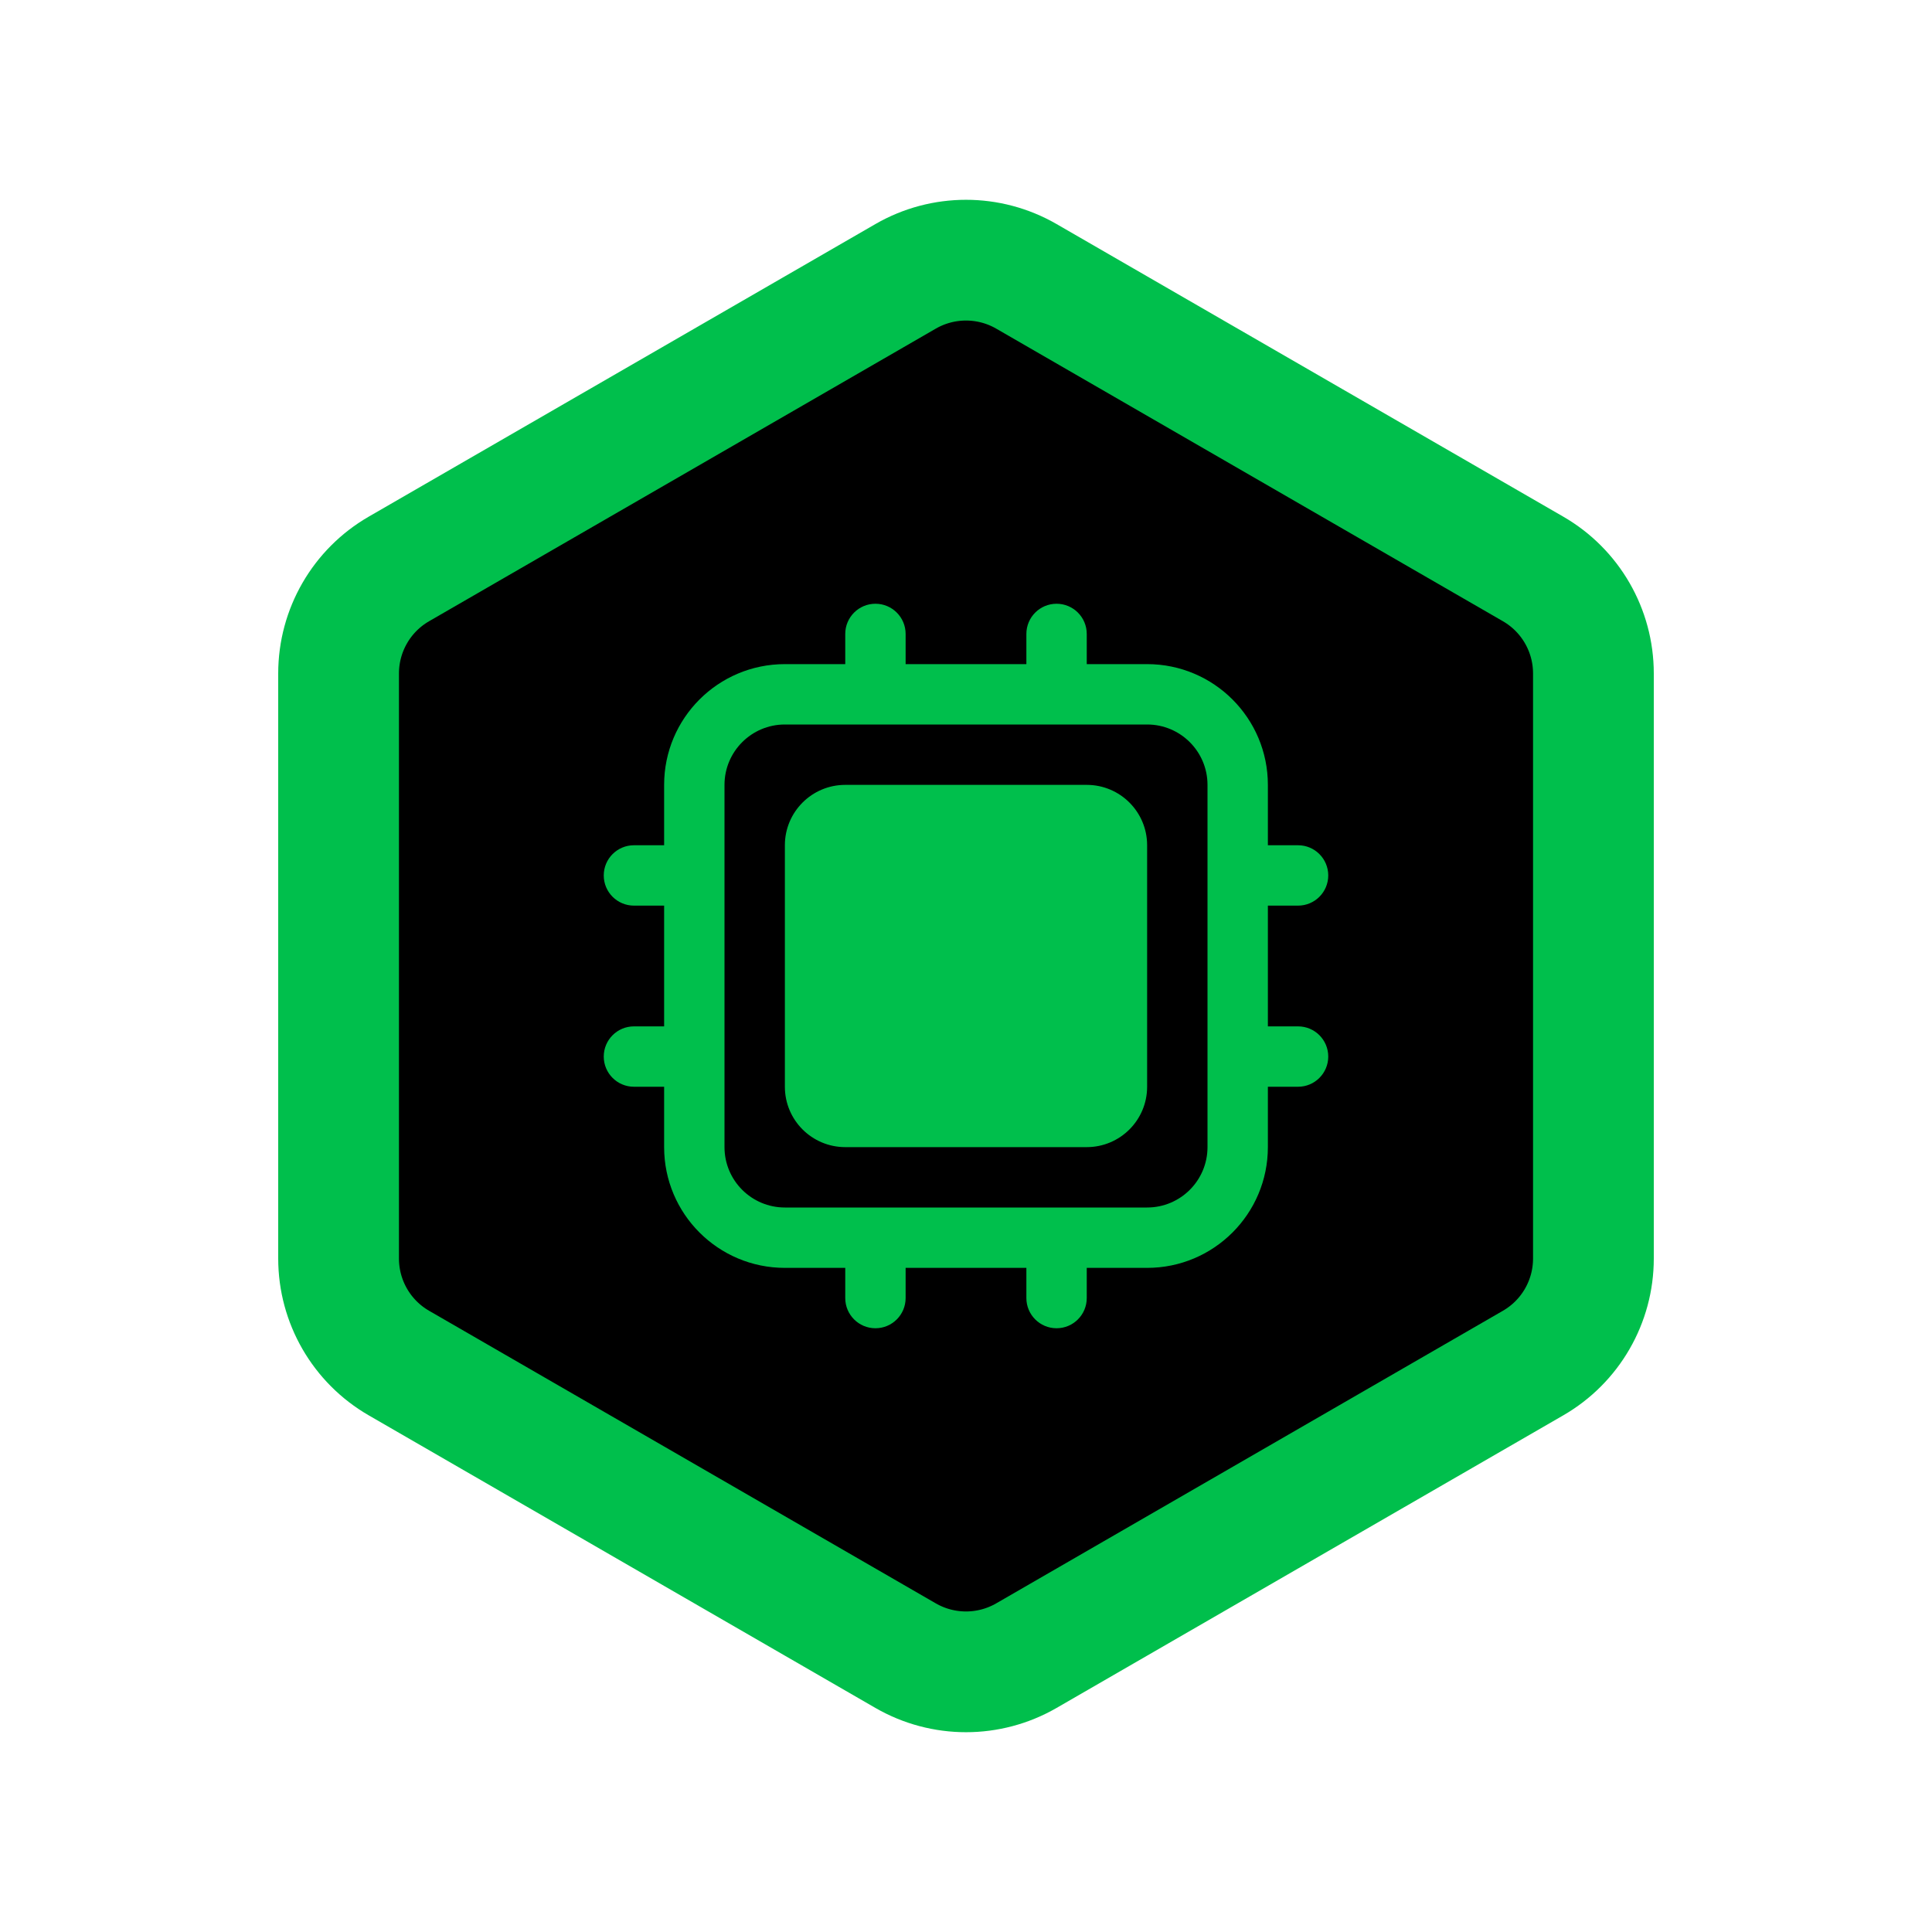
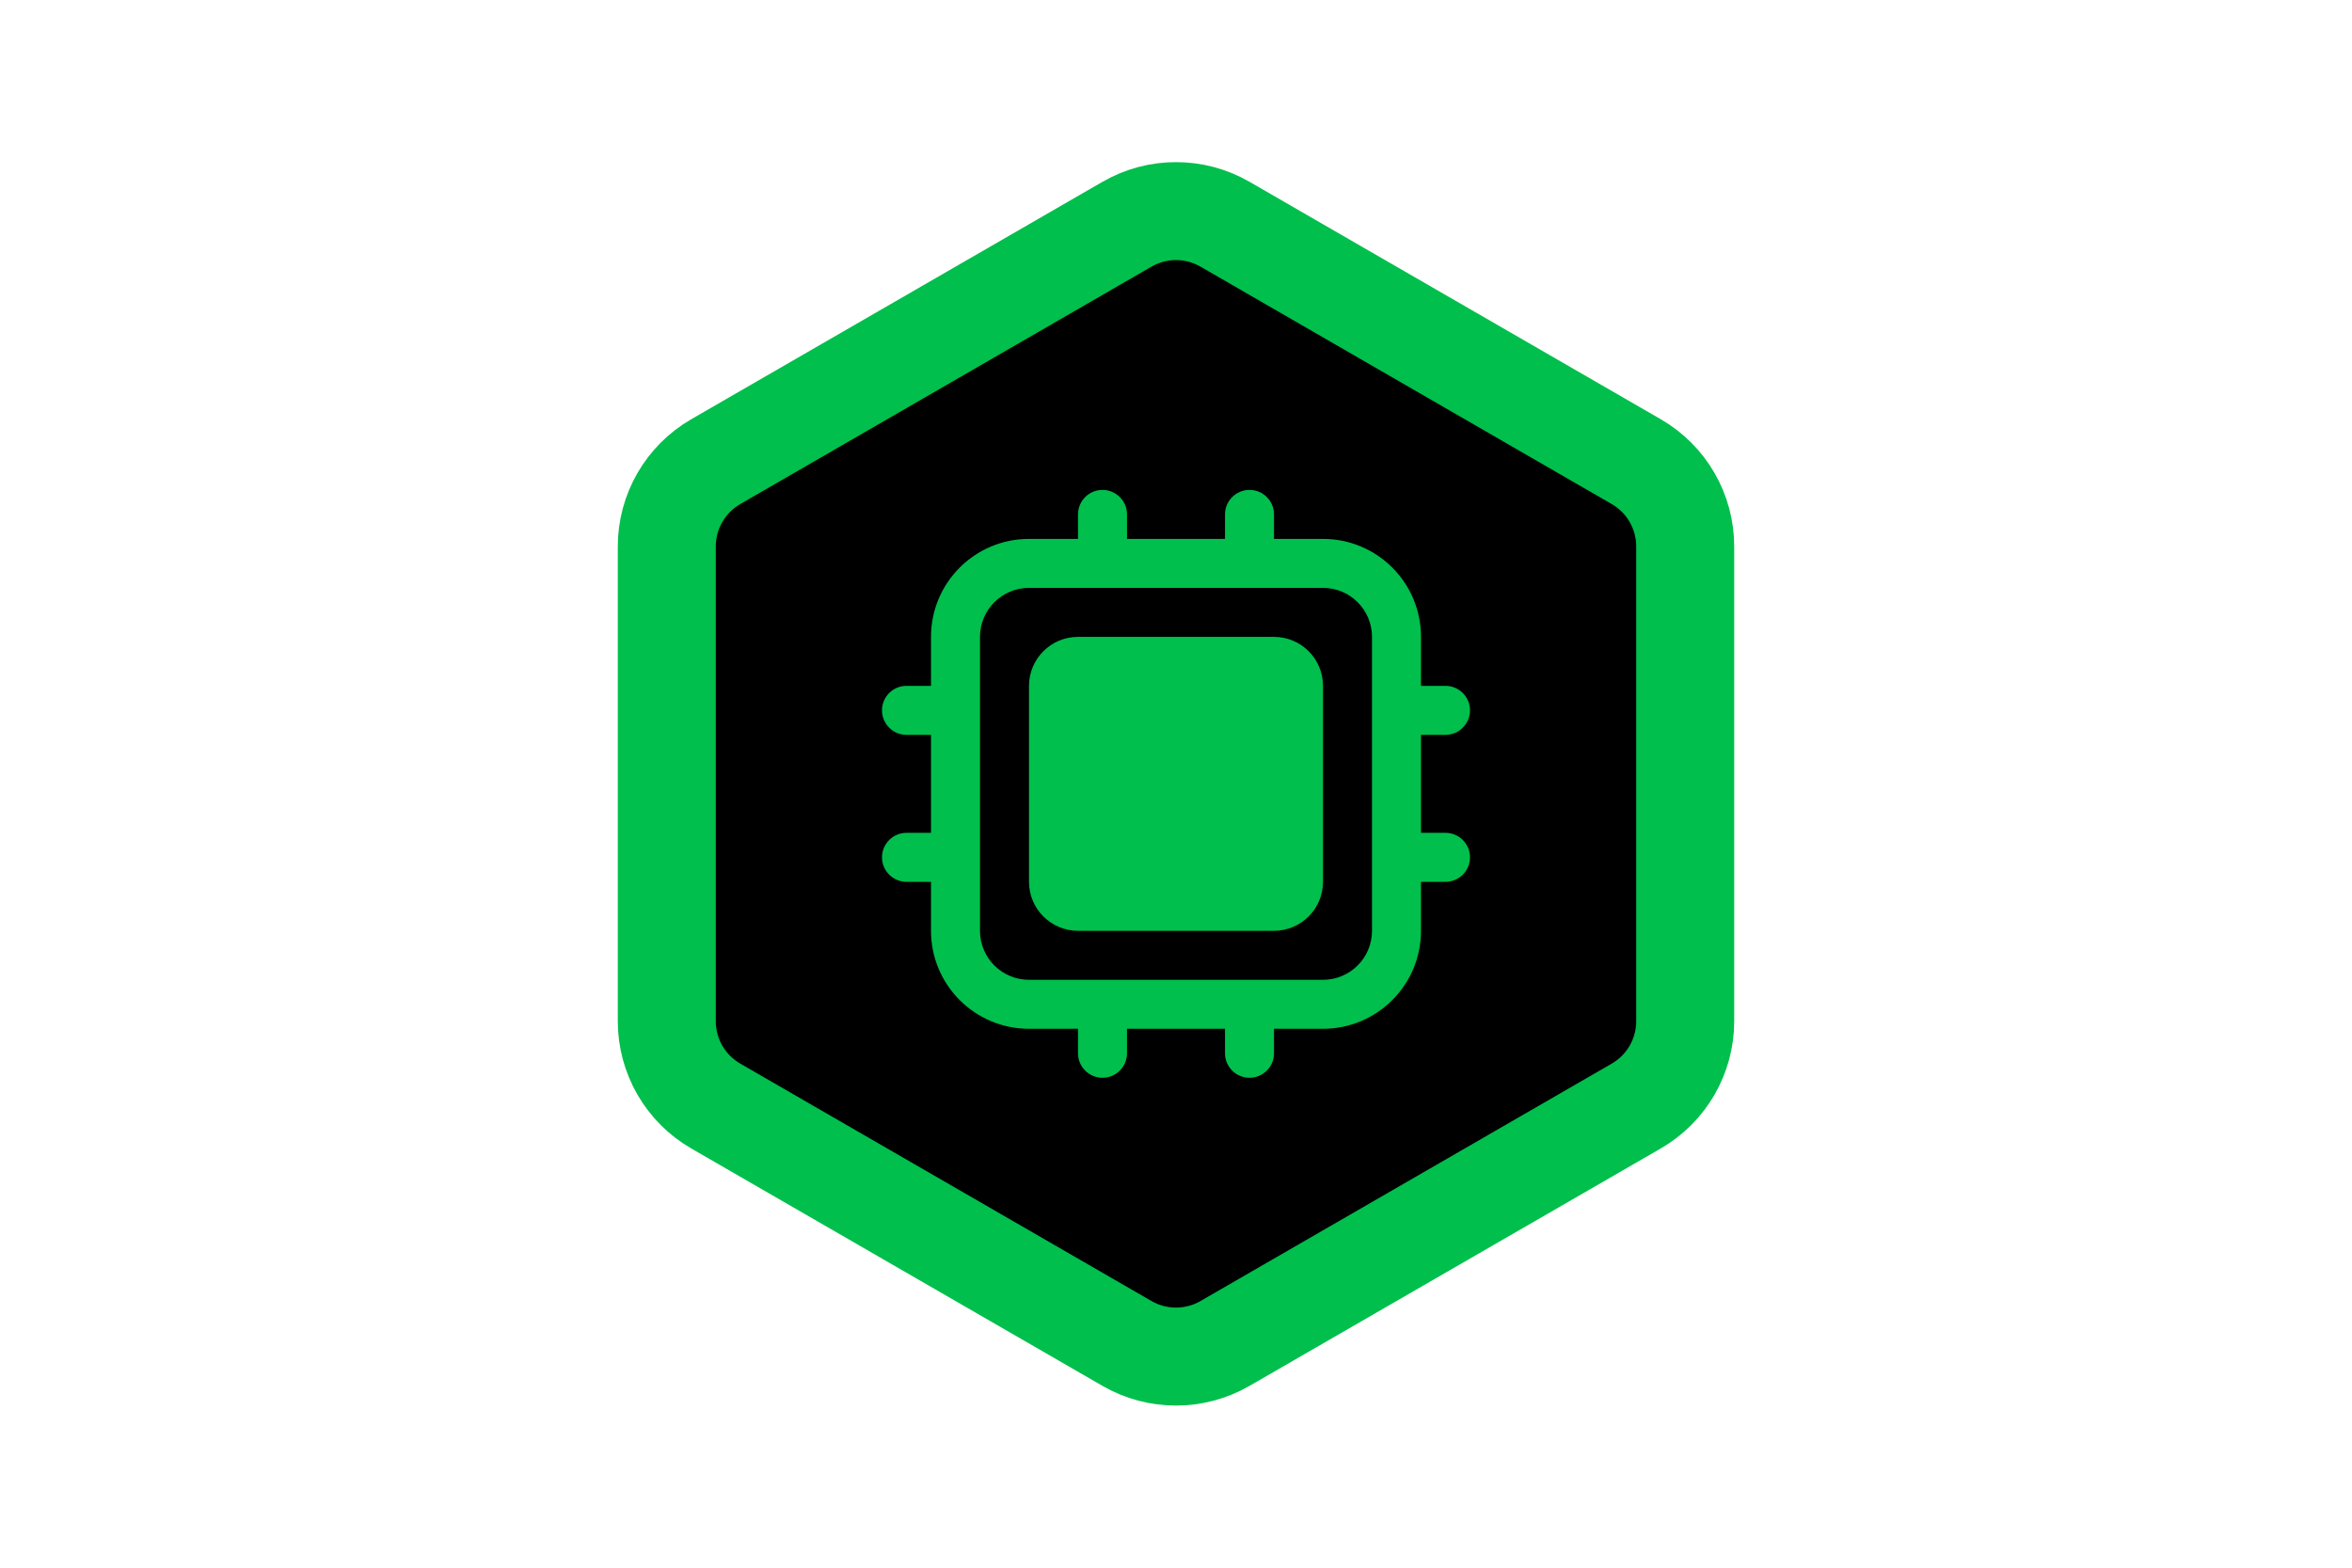
- <svg xmlns="http://www.w3.org/2000/svg" width="32" height="32" viewBox="0 0 32 32" fill="none">
-   <path d="M15 4.577C15.619 4.22 16.381 4.22 17 4.577L25.392 9.423C26.011 9.78 26.392 10.44 26.392 11.155V20.845C26.392 21.56 26.011 22.22 25.392 22.577L17 27.423C16.381 27.78 15.619 27.78 15 27.423L6.608 22.577C5.989 22.22 5.608 21.56 5.608 20.845V11.155C5.608 10.44 5.989 9.78 6.608 9.423L15 4.577Z" fill="black" stroke="#00BF4C" stroke-width="2" />
-   <rect x="11" y="11" width="10" height="10" rx="2" fill="#00BF4C" />
-   <rect x="14" y="10" width="1" height="12" rx="0.5" fill="#00BF4C" />
-   <rect x="10" y="18" width="1" height="12" rx="0.5" transform="rotate(-90 10 18)" fill="#00BF4C" />
-   <rect x="17" y="10" width="1" height="12" rx="0.5" fill="#00BF4C" />
-   <rect x="10" y="15" width="1" height="12" rx="0.5" transform="rotate(-90 10 15)" fill="#00BF4C" />
-   <rect x="12" y="12" width="8" height="8" rx="1" fill="black" />
-   <rect x="13" y="13" width="6" height="6" rx="1" fill="#00BF4C" />
+ <svg xmlns="http://www.w3.org/2000/svg" width="48" height="32" viewBox="0 0 48 32" fill="none">
+   <path d="M23 4.577C23.619 4.22 24.381 4.22 25 4.577L33.392 9.423C34.011 9.78 34.392 10.44 34.392 11.155V20.845C34.392 21.56 34.011 22.22 33.392 22.577L25 27.423C24.381 27.78 23.619 27.78 23 27.423L14.608 22.577C13.989 22.22 13.608 21.56 13.608 20.845V11.155C13.608 10.44 13.989 9.78 14.608 9.423L23 4.577Z" fill="black" stroke="#00BF4C" stroke-width="2" />
+   <rect x="19" y="11" width="10" height="10" rx="2" fill="#00BF4C" />
+   <rect x="22" y="10" width="1" height="12" rx="0.5" fill="#00BF4C" />
+   <rect x="18" y="18" width="1" height="12" rx="0.5" transform="rotate(-90 18 18)" fill="#00BF4C" />
+   <rect x="25" y="10" width="1" height="12" rx="0.5" fill="#00BF4C" />
+   <rect x="18" y="15" width="1" height="12" rx="0.5" transform="rotate(-90 18 15)" fill="#00BF4C" />
+   <rect x="20" y="12" width="8" height="8" rx="1" fill="black" />
+   <rect x="21" y="13" width="6" height="6" rx="1" fill="#00BF4C" />
</svg>
